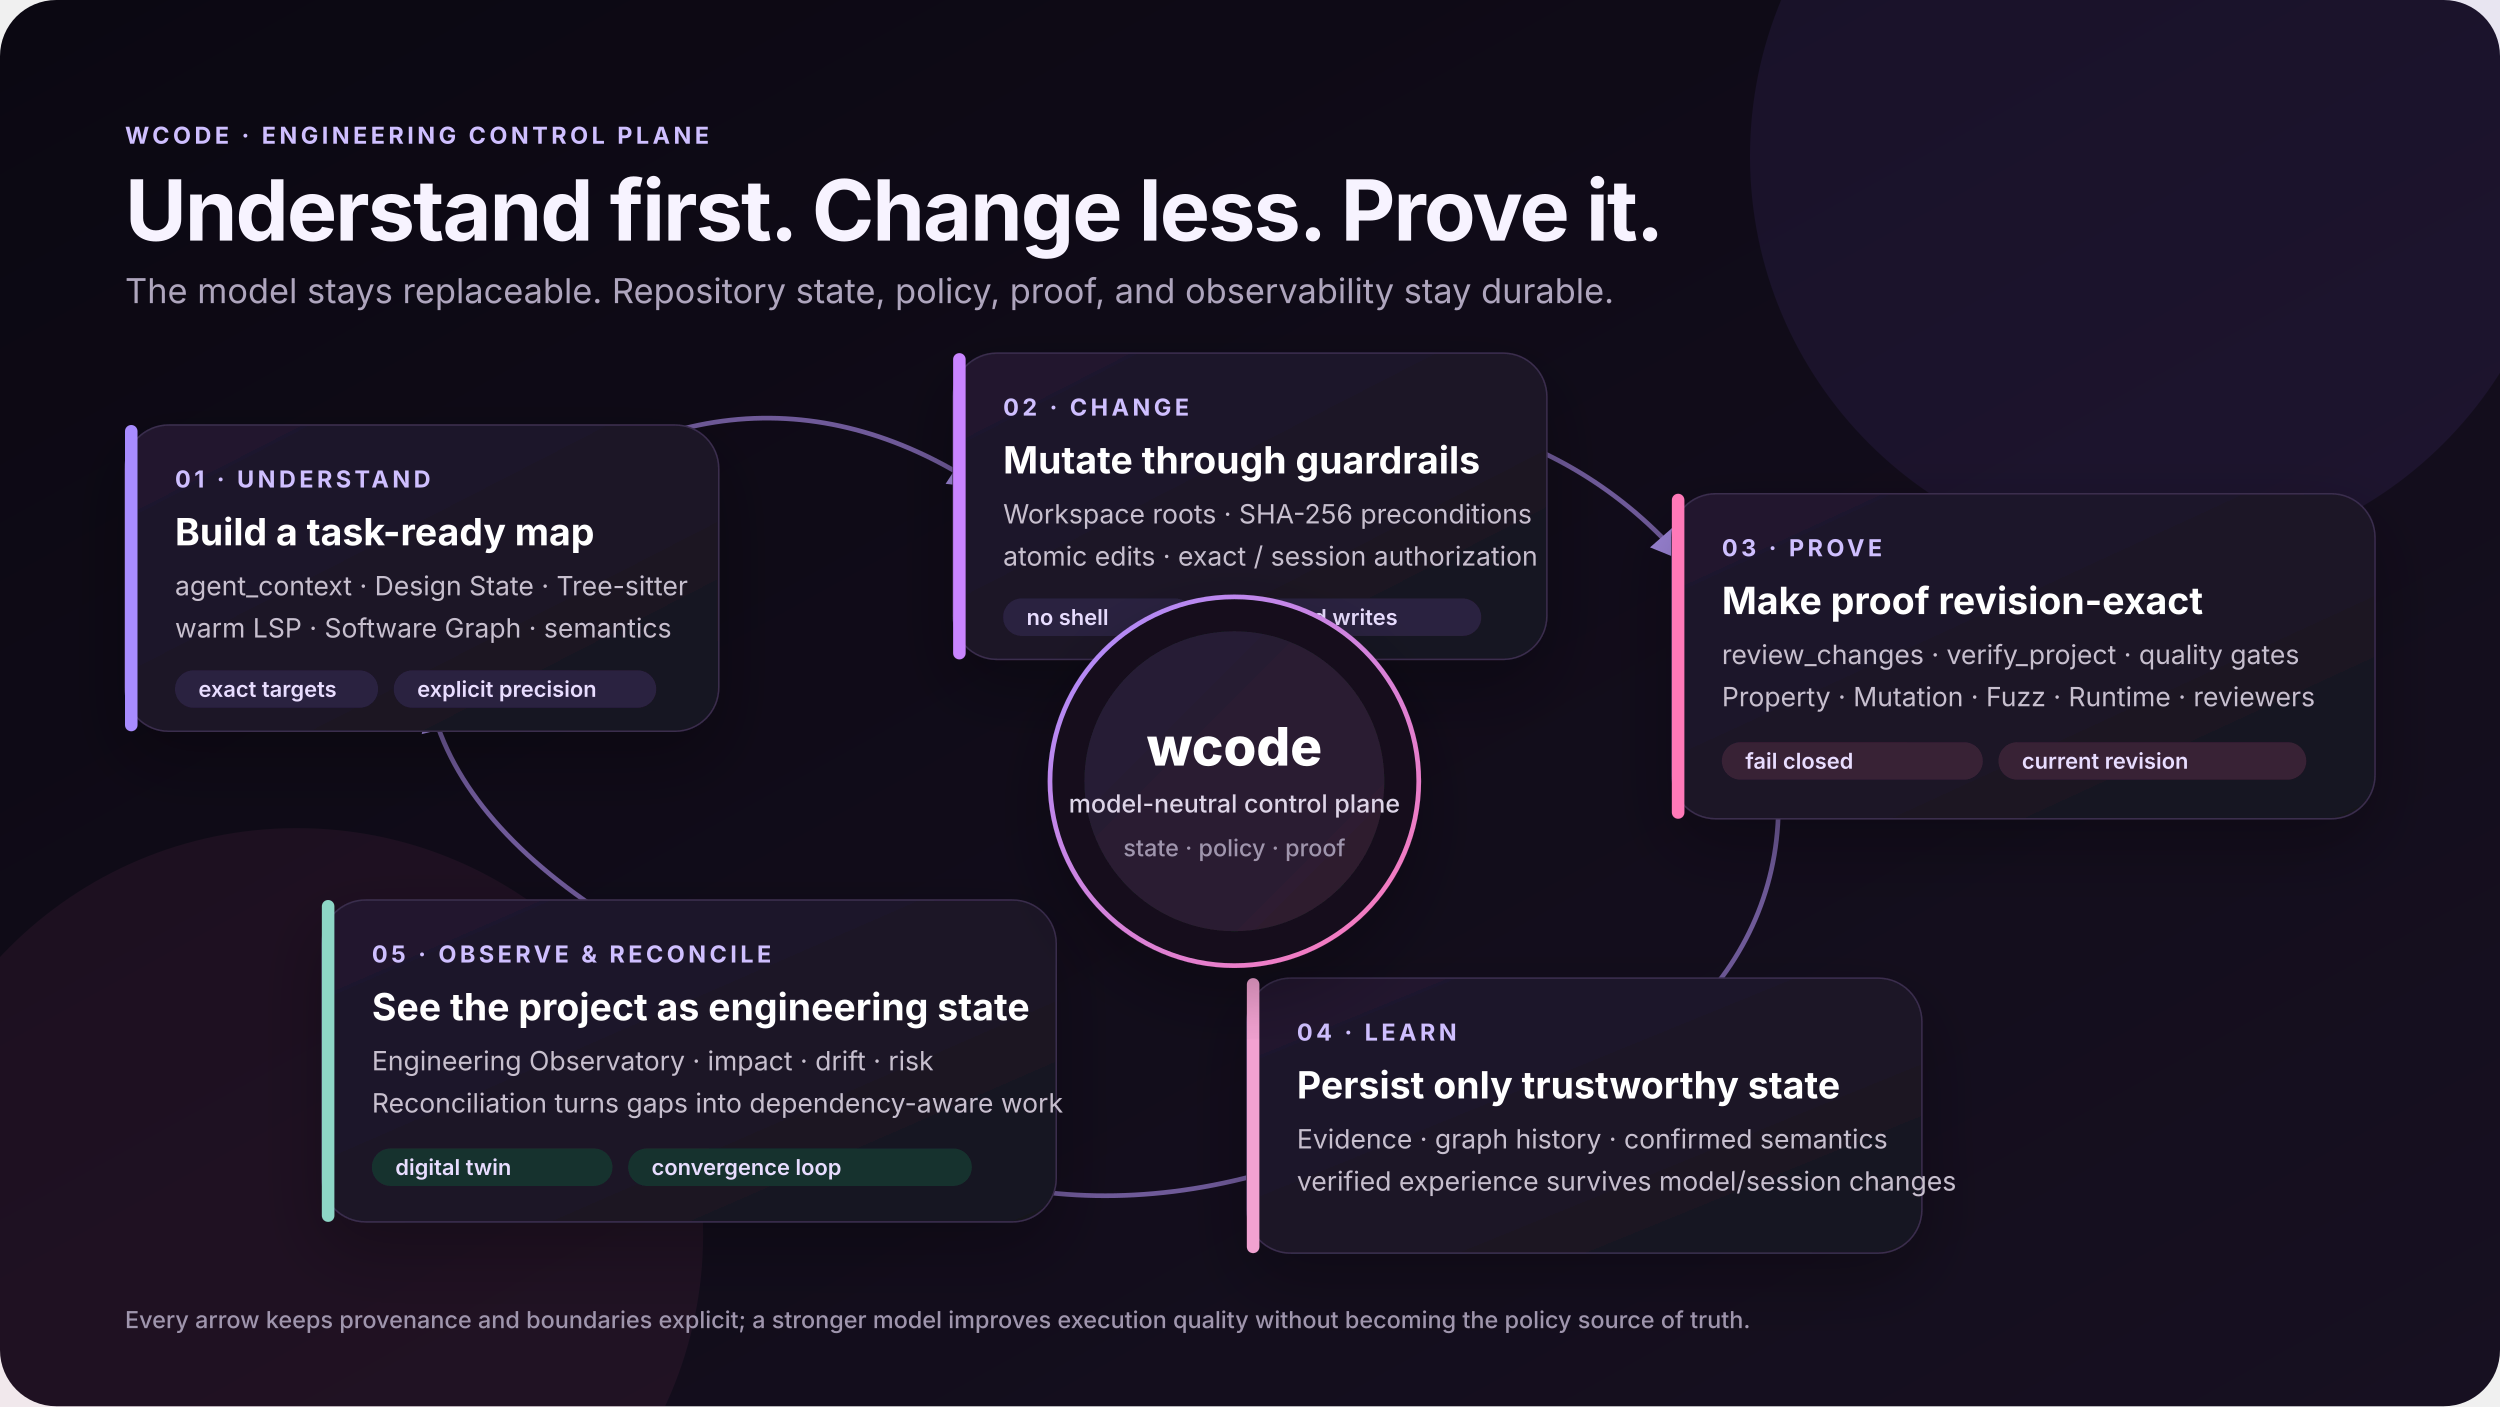
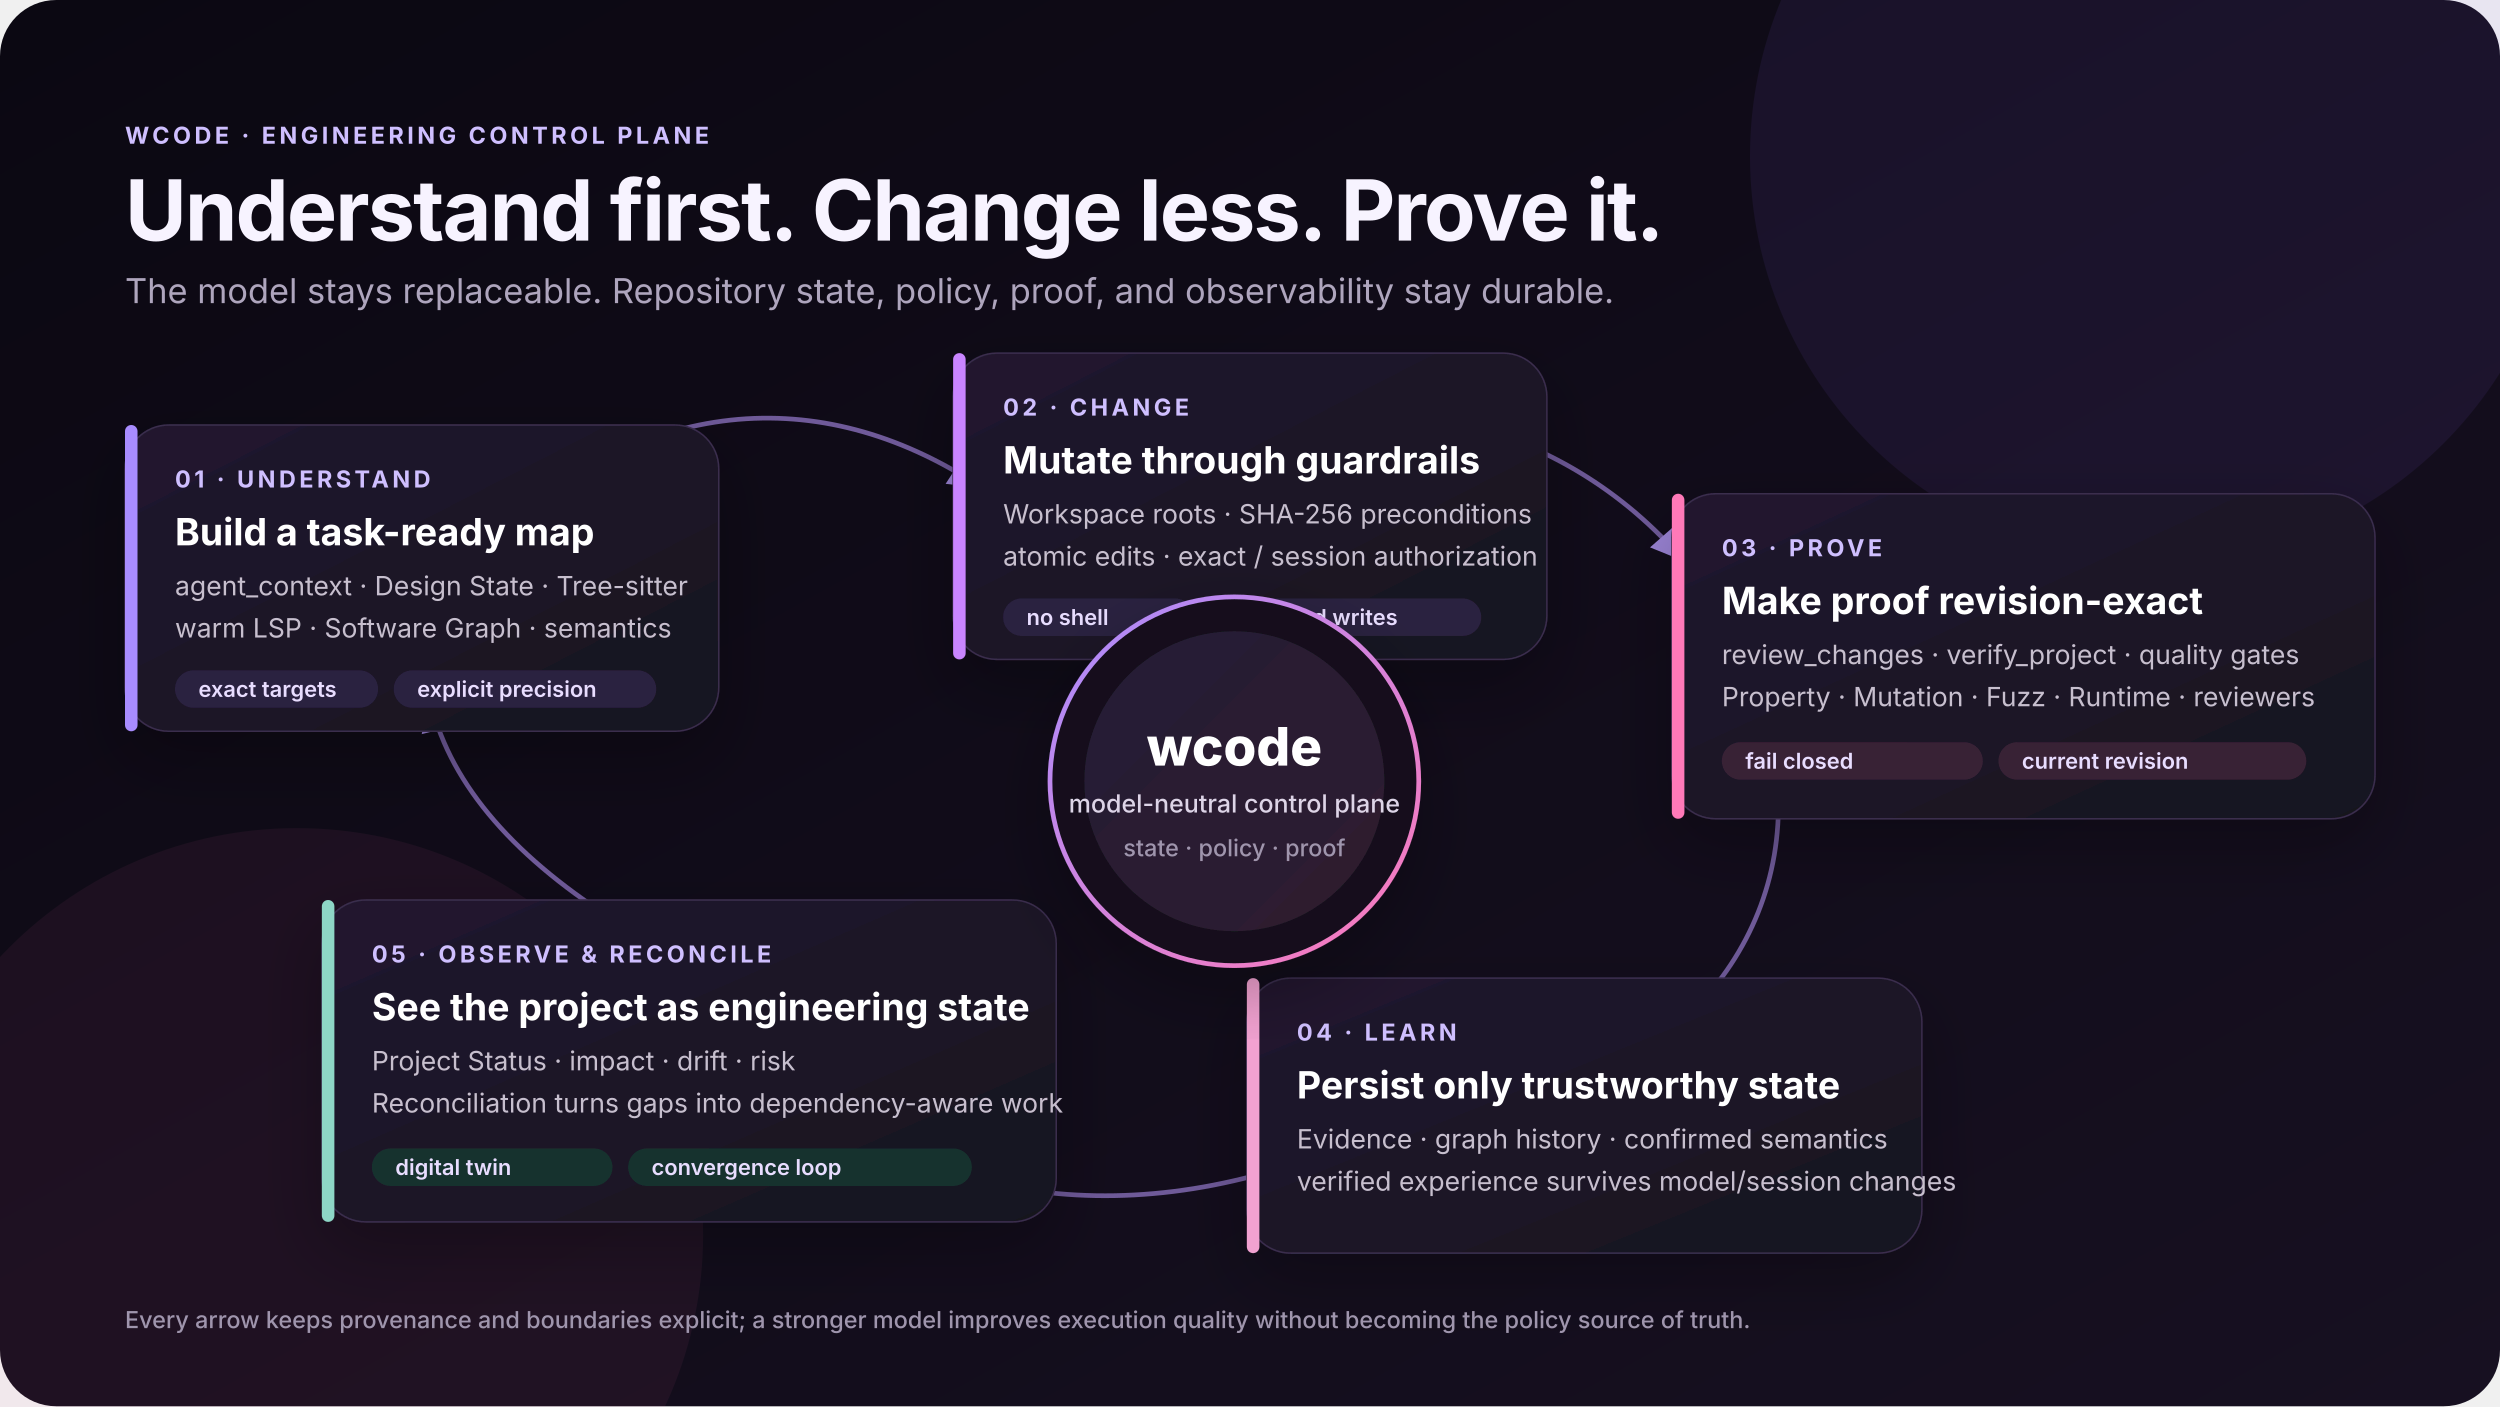
<svg xmlns="http://www.w3.org/2000/svg" width="1600" height="900" viewBox="0 0 1600 900" role="img" aria-labelledby="title desc">
  <defs>
    <linearGradient id="bg" x1="0" y1="0" x2="1" y2="1">
      <stop offset="0" stop-color="#0b0812" />
      <stop offset="1" stop-color="#171021" />
    </linearGradient>
    <linearGradient id="accent" x1="0" y1="0" x2="1" y2="1">
      <stop offset="0" stop-color="#a88cff" />
      <stop offset="1" stop-color="#ff79b8" />
    </linearGradient>
    <linearGradient id="soft" x1="0" y1="0" x2="1" y2="1">
      <stop offset="0" stop-color="#21192f" />
      <stop offset="1" stop-color="#17131f" />
    </linearGradient>
    <filter id="shadow" x="-20%" y="-20%" width="140%" height="140%">
      <feDropShadow dx="0" dy="18" stdDeviation="22" flood-color="#000" flood-opacity=".26" />
    </filter>
    <marker id="arrow" viewBox="0 0 10 10" refX="8" refY="5" markerWidth="7" markerHeight="7" orient="auto-start-reverse">
      <path d="M0 0L10 5L0 10Z" fill="#9a83d4" />
    </marker>
    <style>
      .title{font:700 54px ui-sans-serif,-apple-system,BlinkMacSystemFont,"Segoe UI",sans-serif;fill:#f7f3ff;letter-spacing:-1.2px}
      .sub{font:400 22px ui-sans-serif,-apple-system,BlinkMacSystemFont,"Segoe UI",sans-serif;fill:#aea5bd}
      .eyebrow{font:700 15px ui-sans-serif,-apple-system,BlinkMacSystemFont,"Segoe UI",sans-serif;fill:#cfbfff;letter-spacing:2.2px}
      .stage{font:700 24px ui-sans-serif,-apple-system,BlinkMacSystemFont,"Segoe UI",sans-serif;fill:#fff}
      .copy{font:400 17px ui-sans-serif,-apple-system,BlinkMacSystemFont,"Segoe UI",sans-serif;fill:#c7bfce}
      .chip{font:600 14px ui-sans-serif,-apple-system,BlinkMacSystemFont,"Segoe UI",sans-serif;fill:#e8ddff}
      .center{font:800 34px ui-sans-serif,-apple-system,BlinkMacSystemFont,"Segoe UI",sans-serif;fill:#fff}
      .center2{font:500 16px ui-sans-serif,-apple-system,BlinkMacSystemFont,"Segoe UI",sans-serif;fill:#ddd4e7}
      .small{font:500 15px ui-sans-serif,-apple-system,BlinkMacSystemFont,"Segoe UI",sans-serif;fill:#9f95ad}
    </style>
  </defs>
  <rect width="1600" height="900" rx="36" fill="url(#bg)" />
  <circle cx="1380" cy="100" r="260" fill="#8d62ff" opacity=".08" />
  <circle cx="190" cy="790" r="260" fill="#ff67ae" opacity=".06" />
  <text x="80" y="92" class="eyebrow">WCODE · ENGINEERING CONTROL PLANE</text>
  <text x="80" y="154" class="title">Understand first. Change less. Prove it.</text>
  <text x="80" y="194" class="sub">The model stays replaceable. Repository state, policy, proof, and observability stay durable.</text>
  <path d="M310 350 C410 252 525 245 625 310" fill="none" stroke="#6f5a99" stroke-width="3" marker-end="url(#arrow)" />
  <path d="M742 286 C865 238 994 264 1075 356" fill="none" stroke="#6f5a99" stroke-width="3" marker-end="url(#arrow)" />
  <path d="M1132 466 C1160 580 1090 675 980 707" fill="none" stroke="#6f5a99" stroke-width="3" marker-end="url(#arrow)" />
  <path d="M855 735 C714 792 580 766 490 678" fill="none" stroke="#6f5a99" stroke-width="3" marker-end="url(#arrow)" />
  <path d="M398 592 C330 550 289 503 276 451" fill="none" stroke="#6f5a99" stroke-width="3" marker-end="url(#arrow)" />
  <g filter="url(#shadow)">
    <rect x="80" y="272" width="380" height="196" rx="28" fill="url(#soft)" stroke="#3a2d4d" />
    <rect x="80" y="272" width="8" height="196" rx="4" fill="#a88cff" />
    <text x="112" y="312" class="eyebrow">01 · UNDERSTAND</text>
    <text x="112" y="349" class="stage">Build a task-ready map</text>
    <text x="112" y="381" class="copy">agent_context · Design State · Tree-sitter</text>
    <text x="112" y="408" class="copy">warm LSP · Software Graph · semantics</text>
    <rect x="112" y="429" width="130" height="24" rx="12" fill="#2b2140" />
    <text x="127" y="446" class="chip">exact targets</text>
    <rect x="252" y="429" width="168" height="24" rx="12" fill="#2b2140" />
    <text x="267" y="446" class="chip">explicit precision</text>
    <rect x="610" y="226" width="380" height="196" rx="28" fill="url(#soft)" stroke="#3a2d4d" />
    <rect x="610" y="226" width="8" height="196" rx="4" fill="#c985ff" />
    <text x="642" y="266" class="eyebrow">02 · CHANGE</text>
    <text x="642" y="303" class="stage">Mutate through guardrails</text>
    <text x="642" y="335" class="copy">Workspace roots · SHA-256 preconditions</text>
    <text x="642" y="362" class="copy">atomic edits · exact / session authorization</text>
    <rect x="642" y="383" width="122" height="24" rx="12" fill="#2b2140" />
    <text x="657" y="400" class="chip">no shell</text>
    <rect x="774" y="383" width="174" height="24" rx="12" fill="#2b2140" />
    <text x="789" y="400" class="chip">bounded writes</text>
    <rect x="1070" y="316" width="450" height="208" rx="28" fill="url(#soft)" stroke="#3a2d4d" />
    <rect x="1070" y="316" width="8" height="208" rx="4" fill="#ff79b8" />
    <text x="1102" y="356" class="eyebrow">03 · PROVE</text>
    <text x="1102" y="393" class="stage">Make proof revision-exact</text>
    <text x="1102" y="425" class="copy">review_changes · verify_project · quality gates</text>
    <text x="1102" y="452" class="copy">Property · Mutation · Fuzz · Runtime · reviewers</text>
    <rect x="1102" y="475" width="167" height="24" rx="12" fill="#392236" />
    <text x="1117" y="492" class="chip">fail closed</text>
    <rect x="1279" y="475" width="197" height="24" rx="12" fill="#392236" />
    <text x="1294" y="492" class="chip">current revision</text>
    <rect x="798" y="626" width="432" height="176" rx="28" fill="url(#soft)" stroke="#3a2d4d" />
    <rect x="798" y="626" width="8" height="176" rx="4" fill="#f2a2d1" />
    <text x="830" y="666" class="eyebrow">04 · LEARN</text>
    <text x="830" y="703" class="stage">Persist only trustworthy state</text>
    <text x="830" y="735" class="copy">Evidence · graph history · confirmed semantics</text>
    <text x="830" y="762" class="copy">verified experience survives model/session changes</text>
    <rect x="206" y="576" width="470" height="206" rx="28" fill="url(#soft)" stroke="#3a2d4d" />
    <rect x="206" y="576" width="8" height="206" rx="4" fill="#8ed6c6" />
    <text x="238" y="616" class="eyebrow" fill="#aee9dc">05 · OBSERVE &amp; RECONCILE</text>
    <text x="238" y="653" class="stage">See the project as engineering state</text>
-     <text x="238" y="685" class="copy">Engineering Observatory · impact · drift · risk</text>
+     <text x="238" y="685" class="copy">Project Status · impact · drift · risk</text>
    <text x="238" y="712" class="copy">Reconciliation turns gaps into dependency-aware work</text>
    <rect x="238" y="735" width="154" height="24" rx="12" fill="#18322f" />
    <text x="253" y="752" class="chip" fill="#c9f2e8">digital twin</text>
    <rect x="402" y="735" width="220" height="24" rx="12" fill="#18322f" />
    <text x="417" y="752" class="chip" fill="#c9f2e8">convergence loop</text>
  </g>
  <g filter="url(#shadow)">
    <circle cx="790" cy="500" r="118" fill="#130f1b" stroke="url(#accent)" stroke-width="3" />
    <circle cx="790" cy="500" r="96" fill="url(#accent)" opacity=".12" />
    <text x="790" y="490" text-anchor="middle" class="center">wcode</text>
    <text x="790" y="520" text-anchor="middle" class="center2">model-neutral control plane</text>
    <text x="790" y="548" text-anchor="middle" class="small">state · policy · proof</text>
  </g>
  <text x="80" y="850" class="small">Every arrow keeps provenance and boundaries explicit; a stronger model improves execution quality without becoming the policy source of truth.</text>
</svg>
